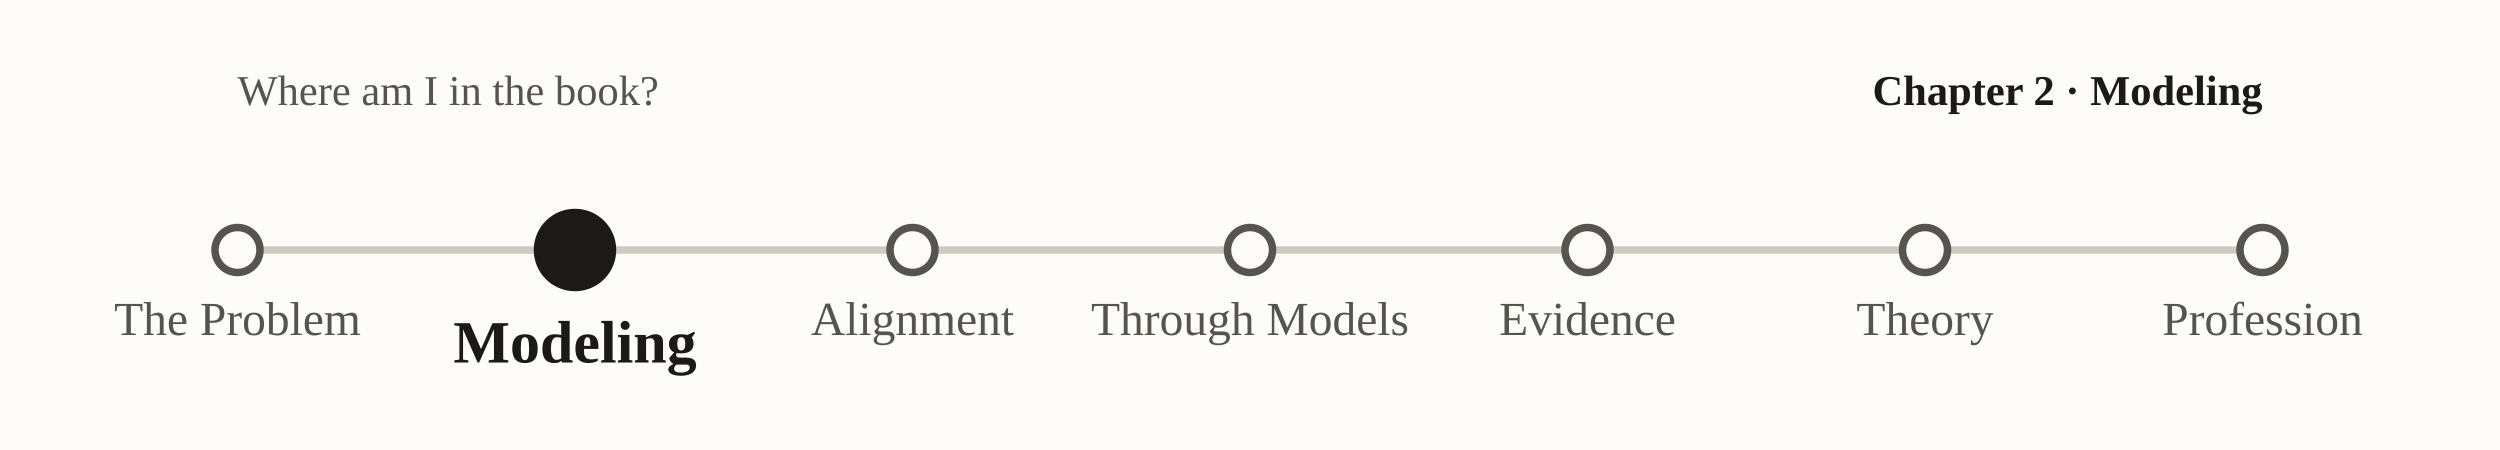
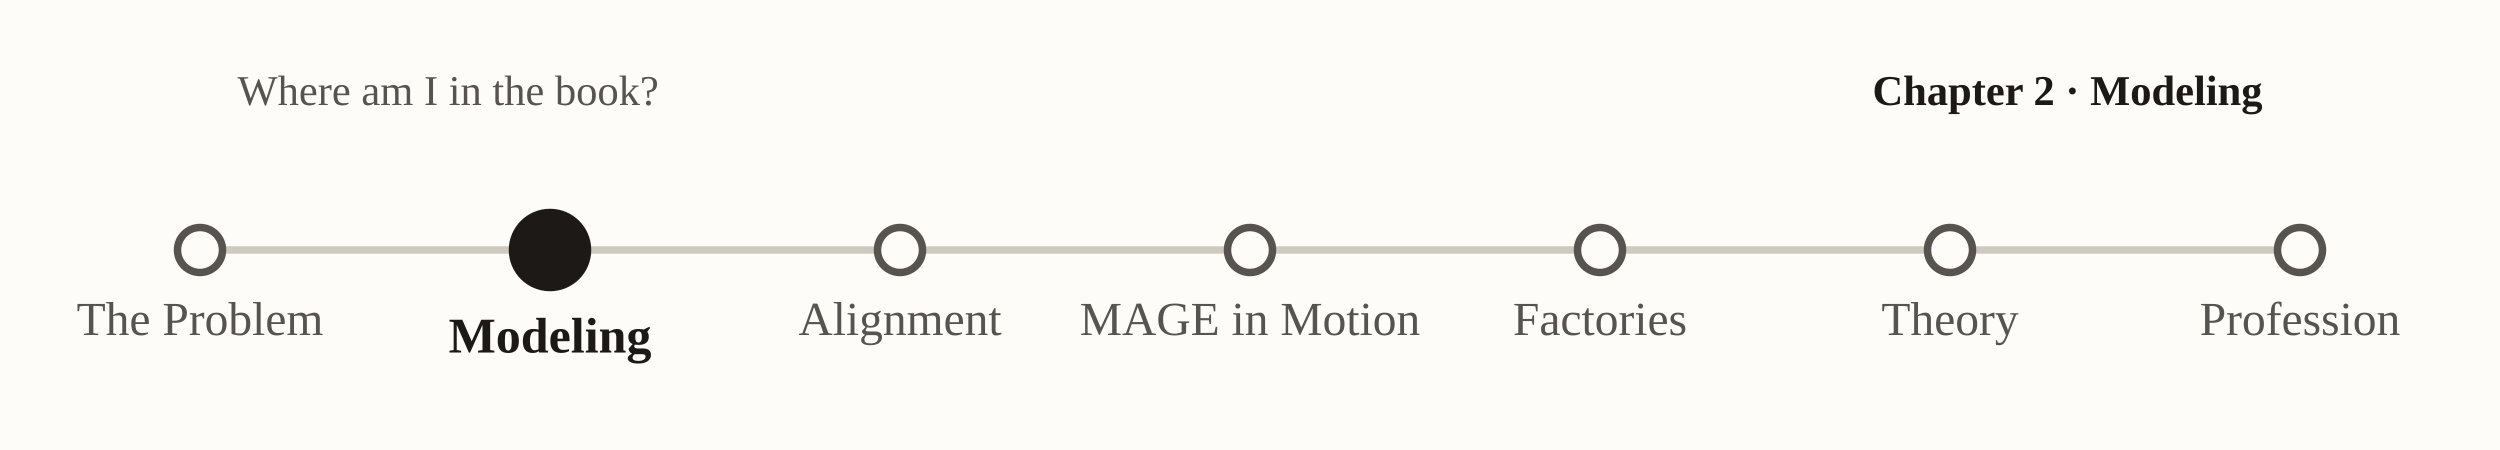
<svg xmlns="http://www.w3.org/2000/svg" viewBox="0 0 1000 180" font-family="Georgia, 'Times New Roman', serif" role="img" aria-label="nav-subway-p2">
  <rect x="0" y="0" width="1000" height="180" fill="#fdfcf9" />
  <text x="95" y="42" font-size="17" fill="#57534e">Where am I in the book?</text>
  <text x="905" y="42" text-anchor="end" font-size="17" font-weight="bold" fill="#1c1917">Chapter 2 · Modeling</text>
-   <line x1="95.0" y1="100" x2="905.0" y2="100" stroke="#cfcabf" stroke-width="3" />
-   <circle cx="95.0" cy="100" r="9" fill="#fdfcf9" stroke="#57534e" stroke-width="3" />
-   <text x="95.0" y="134.0" text-anchor="middle" font-size="19" font-weight="normal" fill="#57534e">The Problem</text>
-   <circle cx="230.0" cy="100" r="15" fill="#1c1917" stroke="#1c1917" stroke-width="3" />
-   <text x="230.0" y="145.0" text-anchor="middle" font-size="24" font-weight="bold" fill="#1c1917">Modeling</text>
-   <circle cx="365.0" cy="100" r="9" fill="#fdfcf9" stroke="#57534e" stroke-width="3" />
-   <text x="365.0" y="134.0" text-anchor="middle" font-size="19" font-weight="normal" fill="#57534e">Alignment</text>
+   <line x1="80.0" y1="100" x2="920.0" y2="100" stroke="#cfcabf" stroke-width="3" />
+   <circle cx="80.0" cy="100" r="9" fill="#fdfcf9" stroke="#57534e" stroke-width="3" />
+   <text x="80.0" y="134.0" text-anchor="middle" font-size="19" font-weight="normal" fill="#57534e">The Problem</text>
+   <circle cx="220.0" cy="100" r="15" fill="#1c1917" stroke="#1c1917" stroke-width="3" />
+   <text x="220.0" y="141.0" text-anchor="middle" font-size="20" font-weight="bold" fill="#1c1917">Modeling</text>
+   <circle cx="360.0" cy="100" r="9" fill="#fdfcf9" stroke="#57534e" stroke-width="3" />
+   <text x="360.0" y="134.0" text-anchor="middle" font-size="19" font-weight="normal" fill="#57534e">Alignment</text>
  <circle cx="500.0" cy="100" r="9" fill="#fdfcf9" stroke="#57534e" stroke-width="3" />
-   <text x="500.0" y="134.0" text-anchor="middle" font-size="19" font-weight="normal" fill="#57534e">Through Models</text>
-   <circle cx="635.0" cy="100" r="9" fill="#fdfcf9" stroke="#57534e" stroke-width="3" />
-   <text x="635.0" y="134.0" text-anchor="middle" font-size="19" font-weight="normal" fill="#57534e">Evidence</text>
-   <circle cx="770.0" cy="100" r="9" fill="#fdfcf9" stroke="#57534e" stroke-width="3" />
-   <text x="770.0" y="134.0" text-anchor="middle" font-size="19" font-weight="normal" fill="#57534e">Theory</text>
-   <circle cx="905.0" cy="100" r="9" fill="#fdfcf9" stroke="#57534e" stroke-width="3" />
-   <text x="905.0" y="134.0" text-anchor="middle" font-size="19" font-weight="normal" fill="#57534e">Profession</text>
+   <text x="500.0" y="134.0" text-anchor="middle" font-size="19" font-weight="normal" fill="#57534e">MAGE in Motion</text>
+   <circle cx="640.0" cy="100" r="9" fill="#fdfcf9" stroke="#57534e" stroke-width="3" />
+   <text x="640.0" y="134.0" text-anchor="middle" font-size="19" font-weight="normal" fill="#57534e">Factories</text>
+   <circle cx="780.0" cy="100" r="9" fill="#fdfcf9" stroke="#57534e" stroke-width="3" />
+   <text x="780.0" y="134.0" text-anchor="middle" font-size="19" font-weight="normal" fill="#57534e">Theory</text>
+   <circle cx="920.0" cy="100" r="9" fill="#fdfcf9" stroke="#57534e" stroke-width="3" />
+   <text x="920.0" y="134.0" text-anchor="middle" font-size="19" font-weight="normal" fill="#57534e">Profession</text>
</svg>
